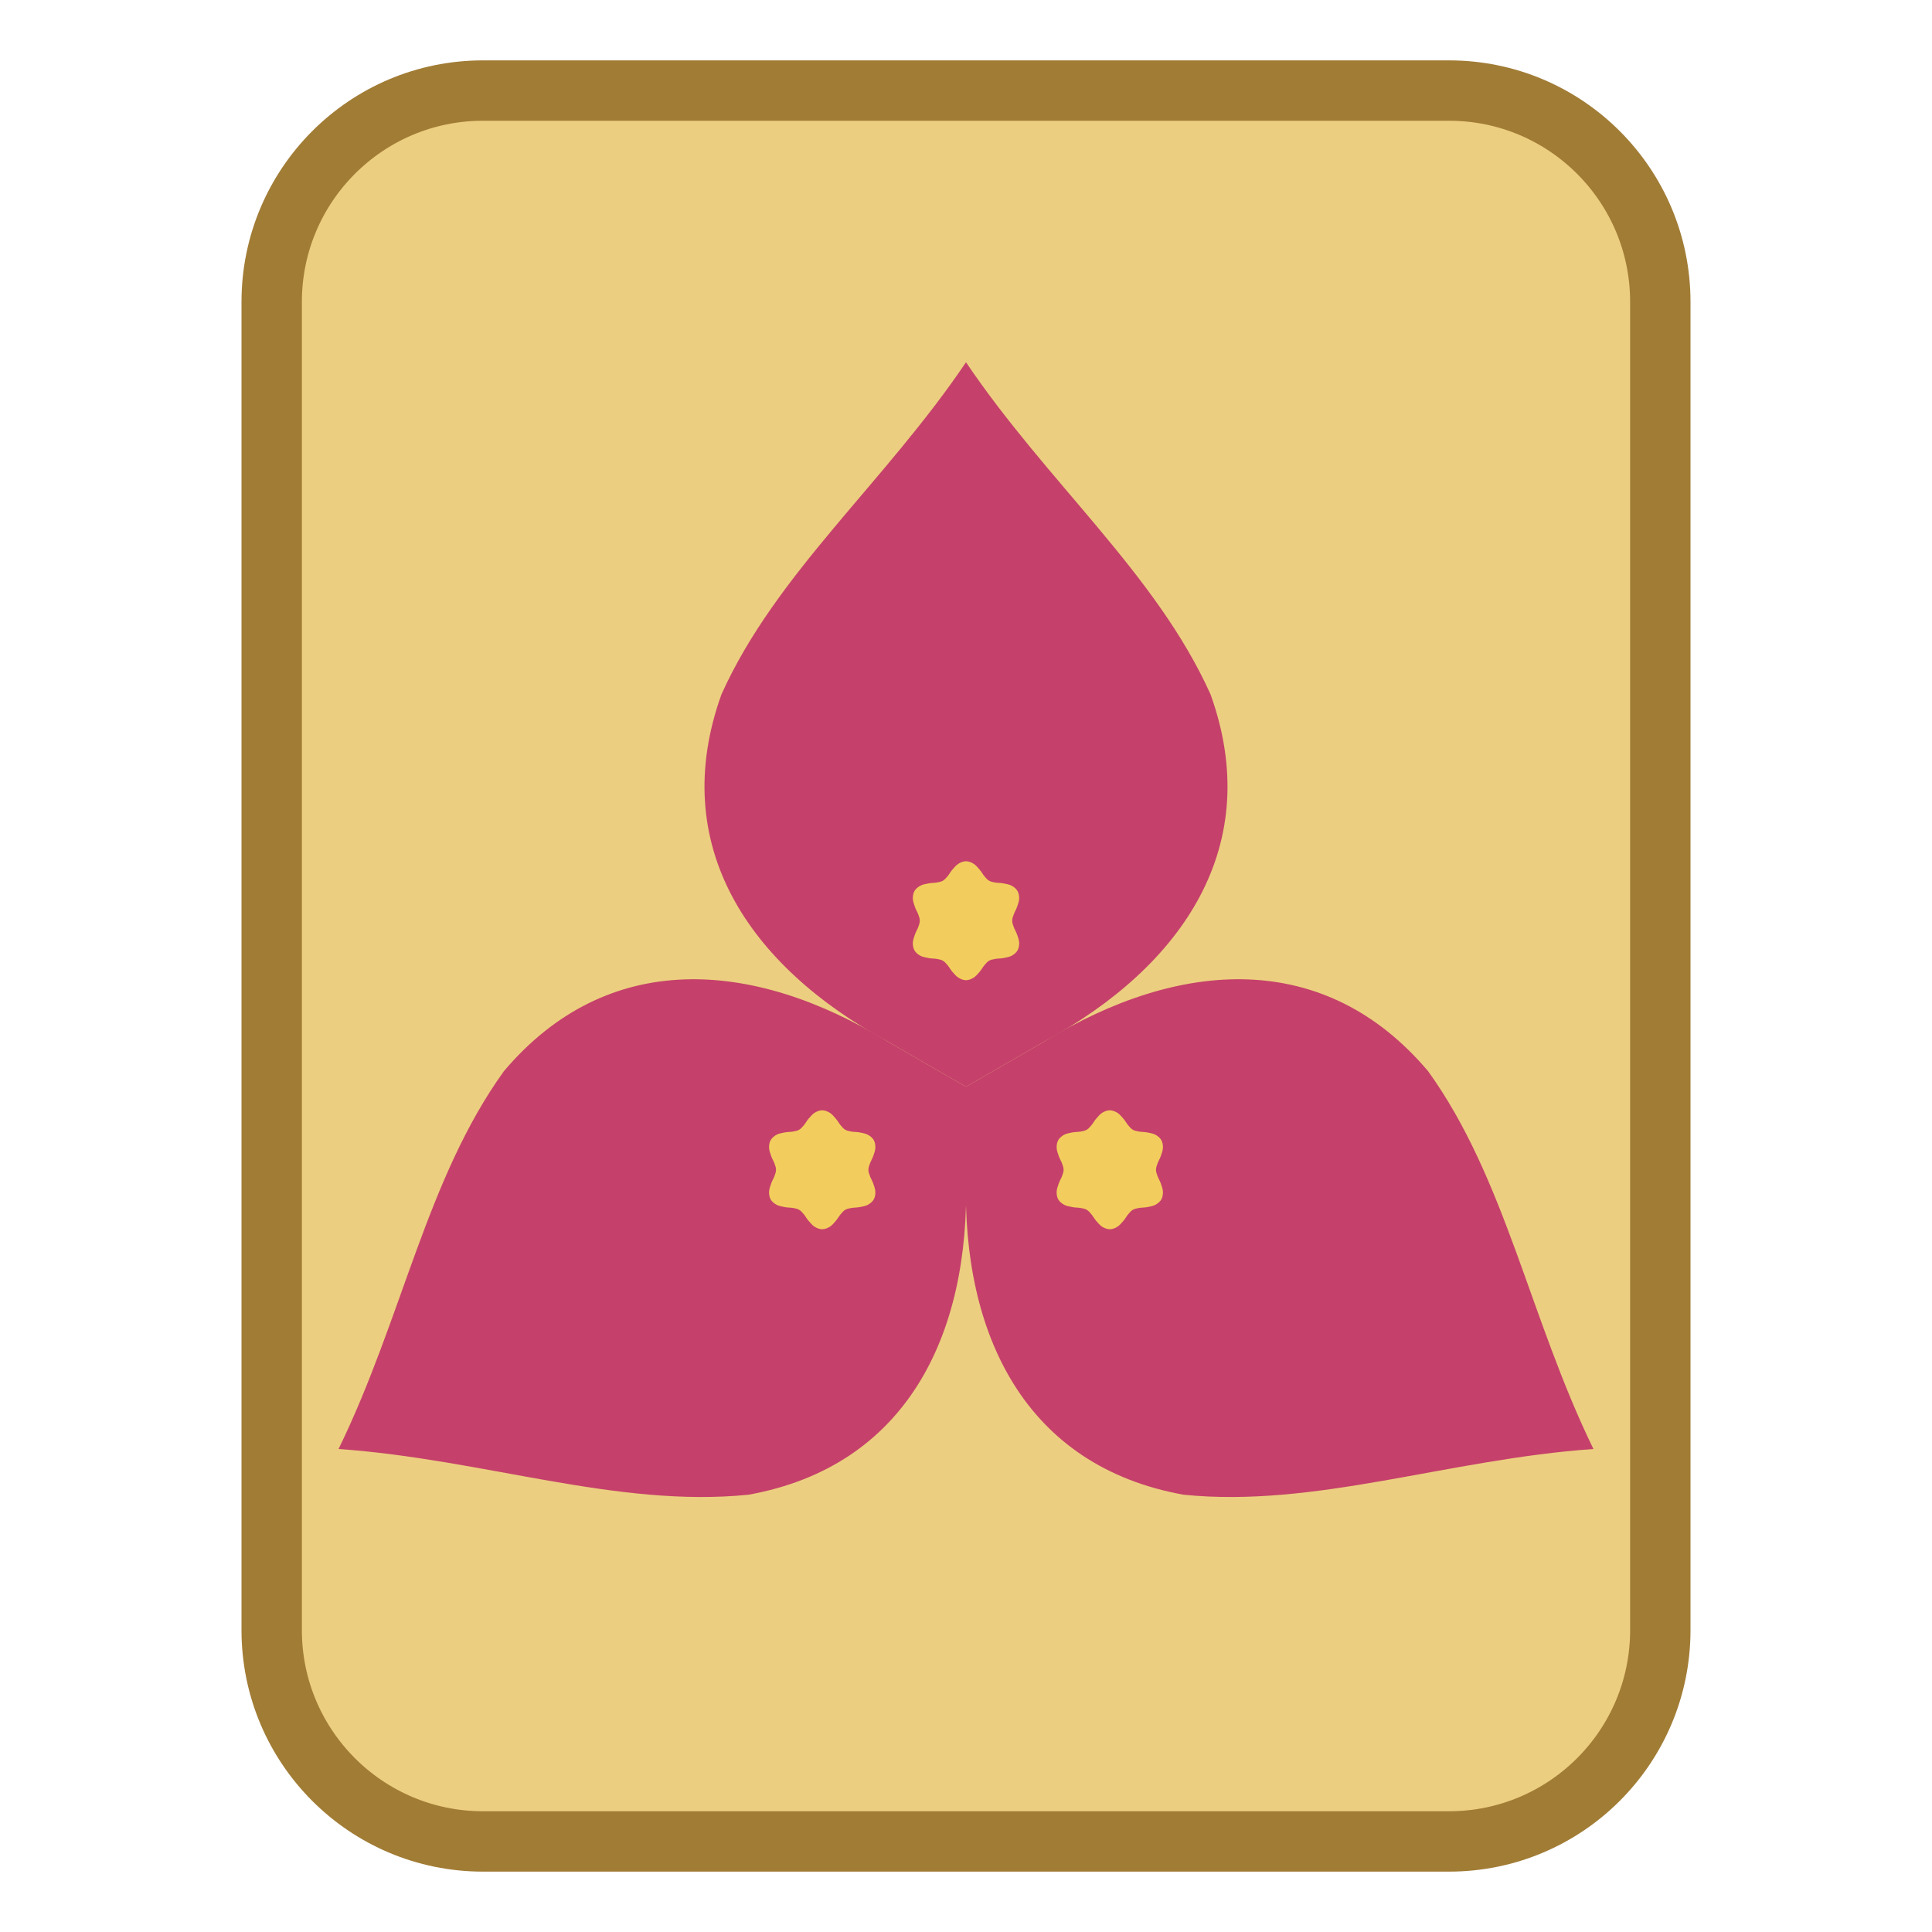
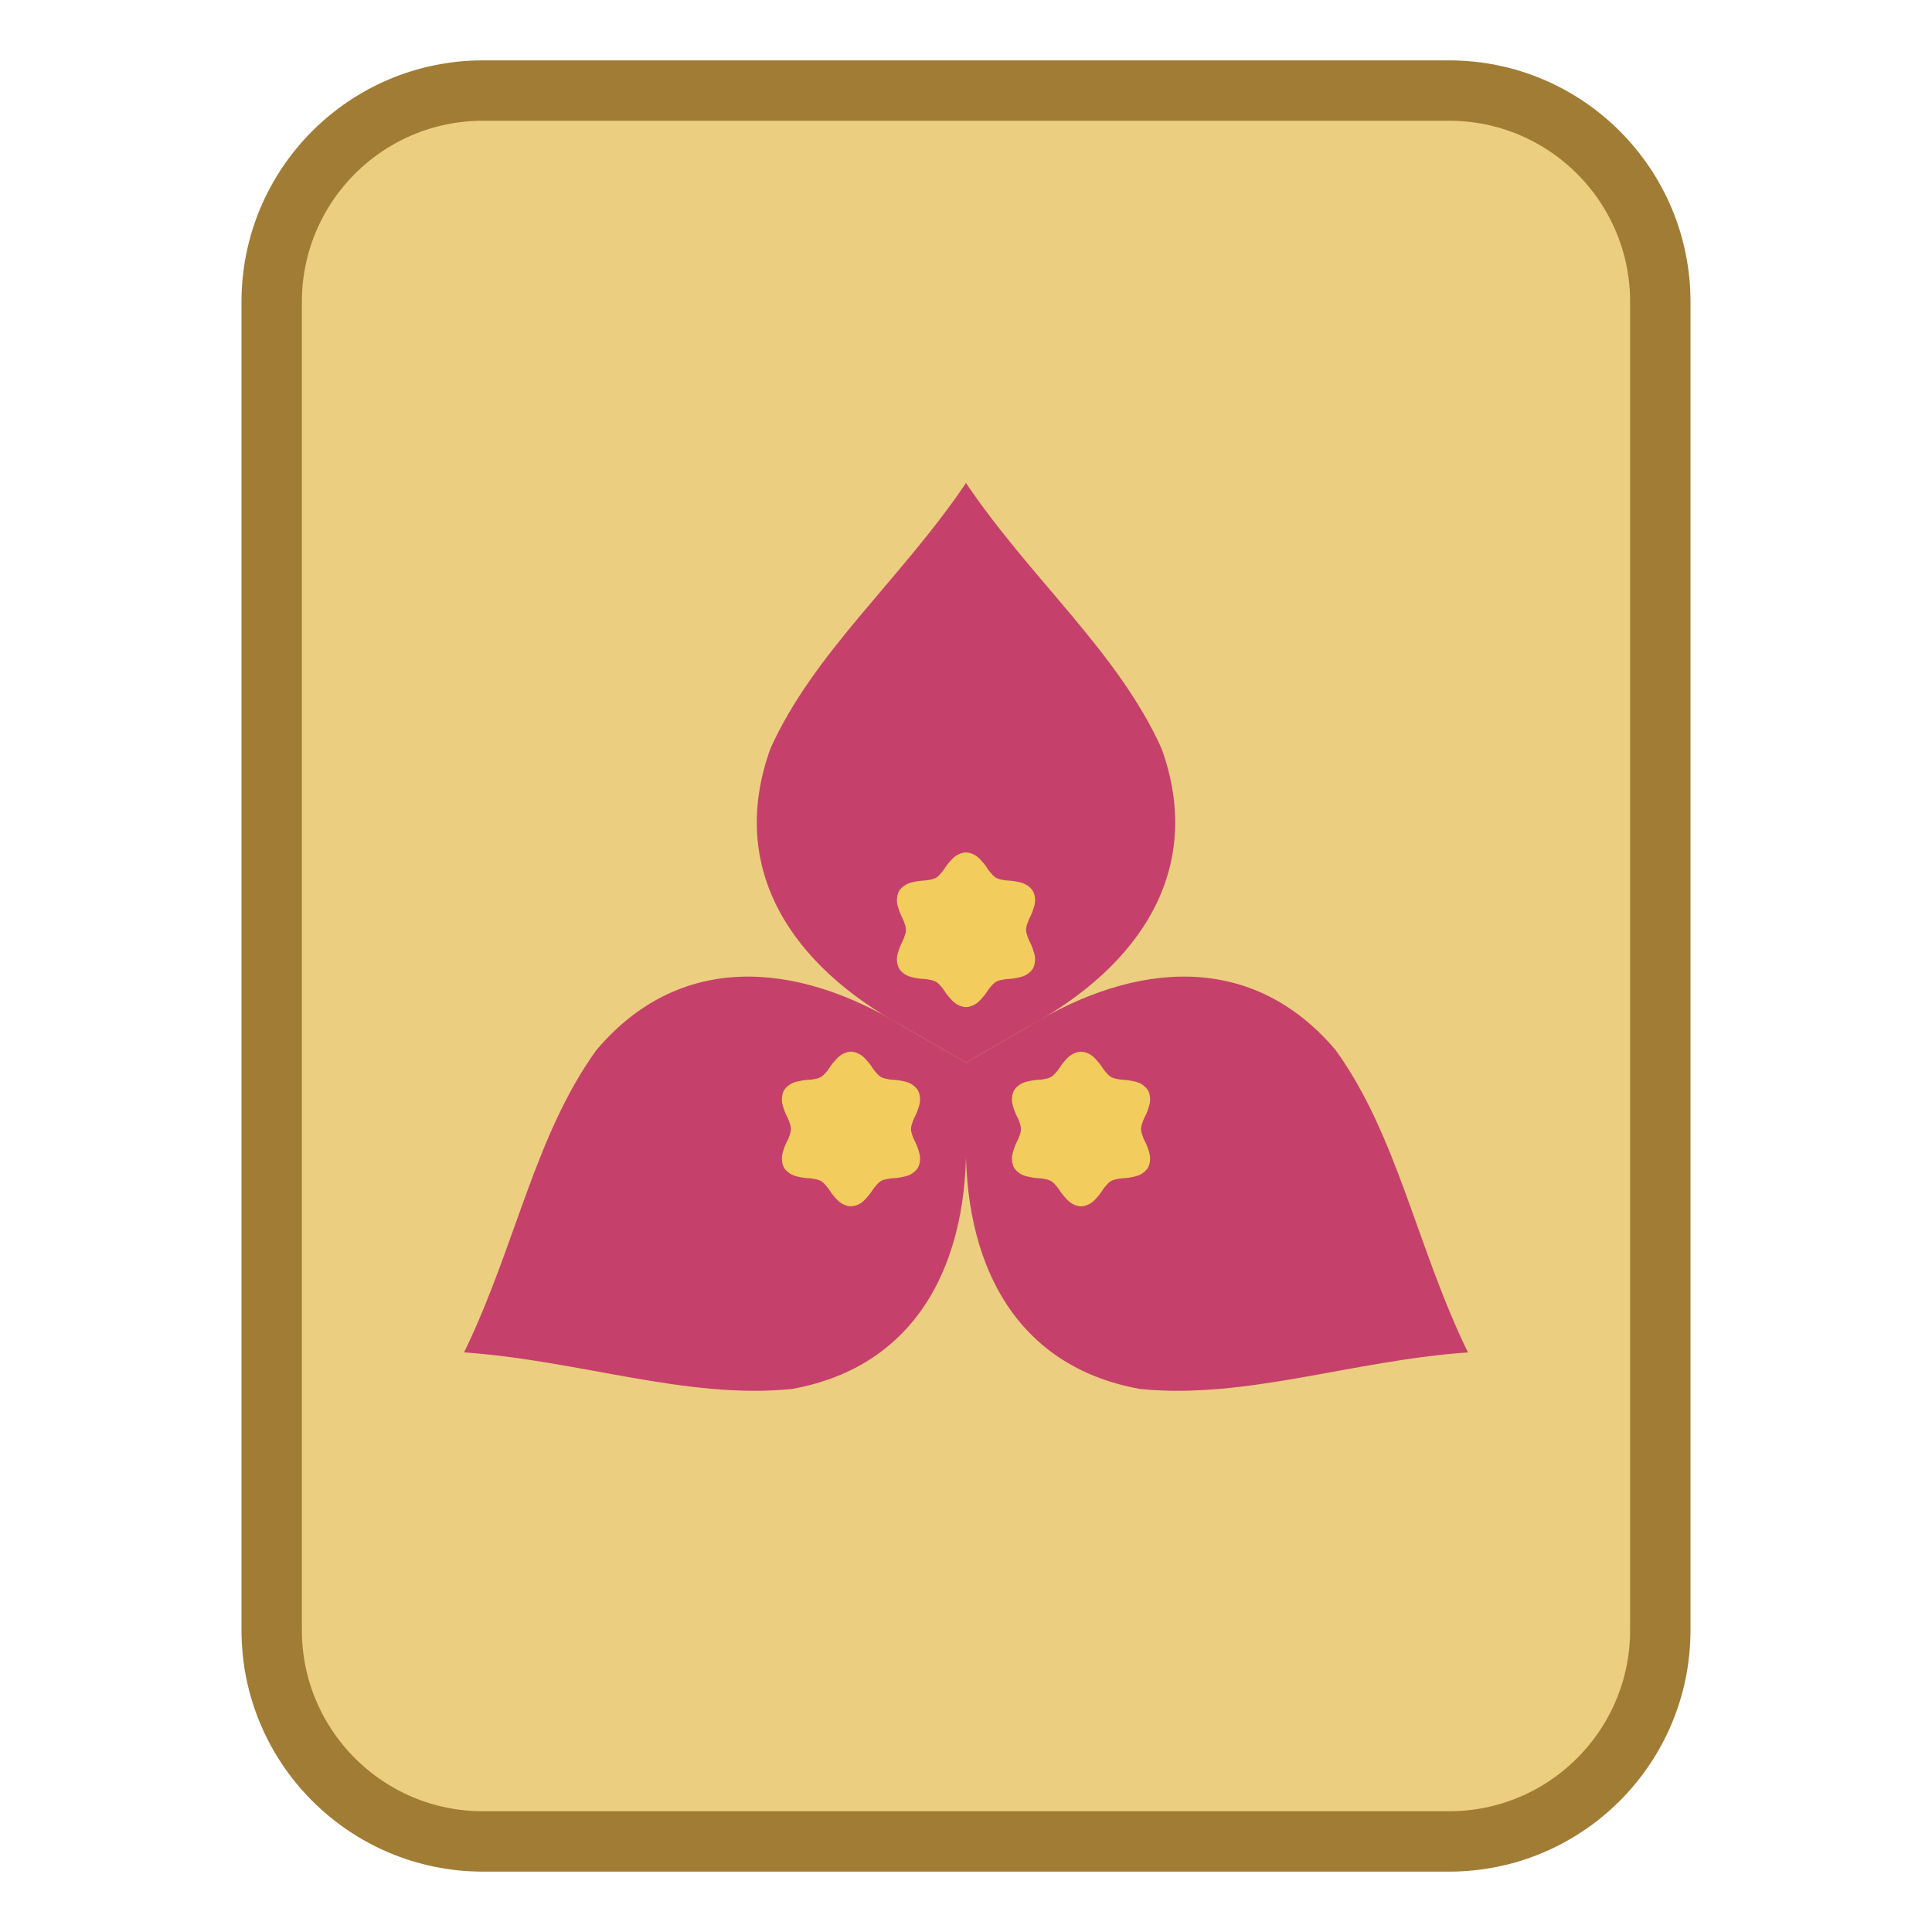
<svg xmlns="http://www.w3.org/2000/svg" viewBox="0 0 64 64" fill="none" role="img" aria-label="深圳花牌标志">
  <rect x="9" y="3" width="46" height="58" rx="7" fill="#ECCE80" stroke="#A17C35" stroke-width="2" />
-   <g>
-     <path d="M32 36L29.402 34.5C24.8 32 22.1 28 23.9 23C25.7 19 29.3 16 32 12C34.7 16 38.3 19 40.1 23C41.9 28 39.2 32 34.598 34.5L32 36Z" fill="#C5416B" />
-     <path d="M32 28.53C32.083 28.53 32.173 28.564 32.249 28.611C32.324 28.657 32.393 28.74 32.453 28.81C32.513 28.879 32.558 28.966 32.61 29.027C32.662 29.088 32.705 29.14 32.765 29.175C32.825 29.21 32.892 29.221 32.971 29.235C33.049 29.25 33.147 29.245 33.237 29.263C33.328 29.28 33.434 29.298 33.512 29.34C33.59 29.382 33.665 29.443 33.706 29.515C33.748 29.587 33.763 29.682 33.761 29.771C33.758 29.86 33.72 29.96 33.69 30.047C33.66 30.134 33.608 30.216 33.581 30.292C33.554 30.367 33.53 30.431 33.53 30.5C33.53 30.569 33.554 30.633 33.581 30.708C33.608 30.784 33.66 30.866 33.69 30.953C33.72 31.04 33.758 31.14 33.761 31.229C33.763 31.318 33.748 31.413 33.706 31.485C33.665 31.557 33.59 31.618 33.512 31.66C33.434 31.702 33.328 31.72 33.237 31.737C33.147 31.755 33.049 31.75 32.971 31.765C32.892 31.779 32.825 31.79 32.765 31.825C32.705 31.86 32.662 31.912 32.61 31.973C32.558 32.034 32.513 32.121 32.453 32.19C32.393 32.26 32.324 32.343 32.249 32.389C32.173 32.436 32.083 32.47 32 32.47C31.917 32.47 31.827 32.436 31.751 32.389C31.676 32.343 31.607 32.26 31.547 32.19C31.487 32.121 31.442 32.034 31.39 31.973C31.338 31.912 31.295 31.86 31.235 31.825C31.175 31.79 31.108 31.779 31.029 31.765C30.951 31.75 30.853 31.755 30.763 31.737C30.672 31.72 30.566 31.702 30.488 31.66C30.41 31.618 30.335 31.557 30.294 31.485C30.253 31.413 30.237 31.318 30.239 31.229C30.242 31.14 30.28 31.04 30.31 30.953C30.34 30.866 30.392 30.784 30.419 30.708C30.446 30.633 30.47 30.569 30.47 30.5C30.47 30.431 30.446 30.367 30.419 30.292C30.392 30.216 30.34 30.134 30.31 30.047C30.28 29.96 30.242 29.86 30.239 29.771C30.237 29.682 30.253 29.587 30.294 29.515C30.335 29.443 30.41 29.382 30.488 29.34C30.566 29.298 30.672 29.28 30.763 29.263C30.853 29.245 30.951 29.25 31.029 29.235C31.108 29.221 31.175 29.21 31.235 29.175C31.295 29.14 31.338 29.088 31.39 29.027C31.442 28.966 31.487 28.879 31.547 28.81C31.607 28.74 31.676 28.657 31.751 28.611C31.827 28.564 31.917 28.53 32 28.53Z" fill="#F2CD5D" />
-   </g>
-   <g transform="rotate(120 32 36)">
-     <path d="M32 36L29.402 34.5C24.8 32 22.1 28 23.9 23C25.7 19 29.3 16 32 12C34.7 16 38.3 19 40.1 23C41.9 28 39.2 32 34.598 34.5L32 36Z" fill="#C5416B" />
-     <path d="M32 28.53C32.083 28.53 32.173 28.564 32.249 28.611C32.324 28.657 32.393 28.74 32.453 28.81C32.513 28.879 32.558 28.966 32.61 29.027C32.662 29.088 32.705 29.14 32.765 29.175C32.825 29.21 32.892 29.221 32.971 29.235C33.049 29.25 33.147 29.245 33.237 29.263C33.328 29.28 33.434 29.298 33.512 29.34C33.59 29.382 33.665 29.443 33.706 29.515C33.748 29.587 33.763 29.682 33.761 29.771C33.758 29.86 33.72 29.96 33.69 30.047C33.66 30.134 33.608 30.216 33.581 30.292C33.554 30.367 33.53 30.431 33.53 30.5C33.53 30.569 33.554 30.633 33.581 30.708C33.608 30.784 33.66 30.866 33.69 30.953C33.72 31.04 33.758 31.14 33.761 31.229C33.763 31.318 33.748 31.413 33.706 31.485C33.665 31.557 33.59 31.618 33.512 31.66C33.434 31.702 33.328 31.72 33.237 31.737C33.147 31.755 33.049 31.75 32.971 31.765C32.892 31.779 32.825 31.79 32.765 31.825C32.705 31.86 32.662 31.912 32.61 31.973C32.558 32.034 32.513 32.121 32.453 32.19C32.393 32.26 32.324 32.343 32.249 32.389C32.173 32.436 32.083 32.47 32 32.47C31.917 32.47 31.827 32.436 31.751 32.389C31.676 32.343 31.607 32.26 31.547 32.19C31.487 32.121 31.442 32.034 31.39 31.973C31.338 31.912 31.295 31.86 31.235 31.825C31.175 31.79 31.108 31.779 31.029 31.765C30.951 31.75 30.853 31.755 30.763 31.737C30.672 31.72 30.566 31.702 30.488 31.66C30.41 31.618 30.335 31.557 30.294 31.485C30.253 31.413 30.237 31.318 30.239 31.229C30.242 31.14 30.28 31.04 30.31 30.953C30.34 30.866 30.392 30.784 30.419 30.708C30.446 30.633 30.47 30.569 30.47 30.5C30.47 30.431 30.446 30.367 30.419 30.292C30.392 30.216 30.34 30.134 30.31 30.047C30.28 29.96 30.242 29.86 30.239 29.771C30.237 29.682 30.253 29.587 30.294 29.515C30.335 29.443 30.41 29.382 30.488 29.34C30.566 29.298 30.672 29.28 30.763 29.263C30.853 29.245 30.951 29.25 31.029 29.235C31.108 29.221 31.175 29.21 31.235 29.175C31.295 29.14 31.338 29.088 31.39 29.027C31.442 28.966 31.487 28.879 31.547 28.81C31.607 28.74 31.676 28.657 31.751 28.611C31.827 28.564 31.917 28.53 32 28.53Z" fill="#F2CD5D" />
-   </g>
-   <g transform="rotate(240 32 36)">
-     <path d="M32 36L29.402 34.5C24.8 32 22.1 28 23.9 23C25.7 19 29.3 16 32 12C34.7 16 38.3 19 40.1 23C41.9 28 39.2 32 34.598 34.5L32 36Z" fill="#C5416B" />
-     <path d="M32 28.53C32.083 28.53 32.173 28.564 32.249 28.611C32.324 28.657 32.393 28.74 32.453 28.81C32.513 28.879 32.558 28.966 32.61 29.027C32.662 29.088 32.705 29.14 32.765 29.175C32.825 29.21 32.892 29.221 32.971 29.235C33.049 29.25 33.147 29.245 33.237 29.263C33.328 29.28 33.434 29.298 33.512 29.34C33.59 29.382 33.665 29.443 33.706 29.515C33.748 29.587 33.763 29.682 33.761 29.771C33.758 29.86 33.72 29.96 33.69 30.047C33.66 30.134 33.608 30.216 33.581 30.292C33.554 30.367 33.53 30.431 33.53 30.5C33.53 30.569 33.554 30.633 33.581 30.708C33.608 30.784 33.66 30.866 33.69 30.953C33.72 31.04 33.758 31.14 33.761 31.229C33.763 31.318 33.748 31.413 33.706 31.485C33.665 31.557 33.59 31.618 33.512 31.66C33.434 31.702 33.328 31.72 33.237 31.737C33.147 31.755 33.049 31.75 32.971 31.765C32.892 31.779 32.825 31.79 32.765 31.825C32.705 31.86 32.662 31.912 32.61 31.973C32.558 32.034 32.513 32.121 32.453 32.19C32.393 32.26 32.324 32.343 32.249 32.389C32.173 32.436 32.083 32.47 32 32.47C31.917 32.47 31.827 32.436 31.751 32.389C31.676 32.343 31.607 32.26 31.547 32.19C31.487 32.121 31.442 32.034 31.39 31.973C31.338 31.912 31.295 31.86 31.235 31.825C31.175 31.79 31.108 31.779 31.029 31.765C30.951 31.75 30.853 31.755 30.763 31.737C30.672 31.72 30.566 31.702 30.488 31.66C30.41 31.618 30.335 31.557 30.294 31.485C30.253 31.413 30.237 31.318 30.239 31.229C30.242 31.14 30.28 31.04 30.31 30.953C30.34 30.866 30.392 30.784 30.419 30.708C30.446 30.633 30.47 30.569 30.47 30.5C30.47 30.431 30.446 30.367 30.419 30.292C30.392 30.216 30.34 30.134 30.31 30.047C30.28 29.96 30.242 29.86 30.239 29.771C30.237 29.682 30.253 29.587 30.294 29.515C30.335 29.443 30.41 29.382 30.488 29.34C30.566 29.298 30.672 29.28 30.763 29.263C30.853 29.245 30.951 29.25 31.029 29.235C31.108 29.221 31.175 29.21 31.235 29.175C31.295 29.14 31.338 29.088 31.39 29.027C31.442 28.966 31.487 28.879 31.547 28.81C31.607 28.74 31.676 28.657 31.751 28.611C31.827 28.564 31.917 28.53 32 28.53Z" fill="#F2CD5D" />
+   <g transform="translate(32 32) scale(0.8) translate(-32 -32)">
+     <g>
+       <path d="M32 36L29.402 34.5C24.8 32 22.1 28 23.9 23C25.7 19 29.3 16 32 12C34.7 16 38.3 19 40.1 23C41.9 28 39.2 32 34.598 34.5L32 36Z" fill="#C5416B" />
+       <path d="M32 28.53C32.083 28.53 32.173 28.564 32.249 28.611C32.324 28.657 32.393 28.74 32.453 28.81C32.513 28.879 32.558 28.966 32.61 29.027C32.662 29.088 32.705 29.14 32.765 29.175C32.825 29.21 32.892 29.221 32.971 29.235C33.049 29.25 33.147 29.245 33.237 29.263C33.328 29.28 33.434 29.298 33.512 29.34C33.59 29.382 33.665 29.443 33.706 29.515C33.748 29.587 33.763 29.682 33.761 29.771C33.758 29.86 33.72 29.96 33.69 30.047C33.66 30.134 33.608 30.216 33.581 30.292C33.554 30.367 33.53 30.431 33.53 30.5C33.53 30.569 33.554 30.633 33.581 30.708C33.608 30.784 33.66 30.866 33.69 30.953C33.72 31.04 33.758 31.14 33.761 31.229C33.763 31.318 33.748 31.413 33.706 31.485C33.665 31.557 33.59 31.618 33.512 31.66C33.434 31.702 33.328 31.72 33.237 31.737C33.147 31.755 33.049 31.75 32.971 31.765C32.892 31.779 32.825 31.79 32.765 31.825C32.705 31.86 32.662 31.912 32.61 31.973C32.558 32.034 32.513 32.121 32.453 32.19C32.393 32.26 32.324 32.343 32.249 32.389C32.173 32.436 32.083 32.47 32 32.47C31.917 32.47 31.827 32.436 31.751 32.389C31.676 32.343 31.607 32.26 31.547 32.19C31.487 32.121 31.442 32.034 31.39 31.973C31.338 31.912 31.295 31.86 31.235 31.825C31.175 31.79 31.108 31.779 31.029 31.765C30.951 31.75 30.853 31.755 30.763 31.737C30.672 31.72 30.566 31.702 30.488 31.66C30.41 31.618 30.335 31.557 30.294 31.485C30.253 31.413 30.237 31.318 30.239 31.229C30.242 31.14 30.28 31.04 30.31 30.953C30.34 30.866 30.392 30.784 30.419 30.708C30.446 30.633 30.47 30.569 30.47 30.5C30.47 30.431 30.446 30.367 30.419 30.292C30.392 30.216 30.34 30.134 30.31 30.047C30.28 29.96 30.242 29.86 30.239 29.771C30.237 29.682 30.253 29.587 30.294 29.515C30.335 29.443 30.41 29.382 30.488 29.34C30.566 29.298 30.672 29.28 30.763 29.263C30.853 29.245 30.951 29.25 31.029 29.235C31.108 29.221 31.175 29.21 31.235 29.175C31.295 29.14 31.338 29.088 31.39 29.027C31.442 28.966 31.487 28.879 31.547 28.81C31.607 28.74 31.676 28.657 31.751 28.611C31.827 28.564 31.917 28.53 32 28.53Z" fill="#F2CD5D" transform="translate(32 30.5) scale(1.625) translate(-32 -30.5)" />
+     </g>
+     <g transform="rotate(120 32 36)">
+       <path d="M32 36L29.402 34.5C24.8 32 22.1 28 23.9 23C25.7 19 29.3 16 32 12C34.7 16 38.3 19 40.1 23C41.9 28 39.2 32 34.598 34.5L32 36Z" fill="#C5416B" />
+       <path d="M32 28.53C32.083 28.53 32.173 28.564 32.249 28.611C32.324 28.657 32.393 28.74 32.453 28.81C32.513 28.879 32.558 28.966 32.61 29.027C32.662 29.088 32.705 29.14 32.765 29.175C32.825 29.21 32.892 29.221 32.971 29.235C33.049 29.25 33.147 29.245 33.237 29.263C33.328 29.28 33.434 29.298 33.512 29.34C33.59 29.382 33.665 29.443 33.706 29.515C33.748 29.587 33.763 29.682 33.761 29.771C33.758 29.86 33.72 29.96 33.69 30.047C33.66 30.134 33.608 30.216 33.581 30.292C33.554 30.367 33.53 30.431 33.53 30.5C33.53 30.569 33.554 30.633 33.581 30.708C33.608 30.784 33.66 30.866 33.69 30.953C33.72 31.04 33.758 31.14 33.761 31.229C33.763 31.318 33.748 31.413 33.706 31.485C33.665 31.557 33.59 31.618 33.512 31.66C33.434 31.702 33.328 31.72 33.237 31.737C33.147 31.755 33.049 31.75 32.971 31.765C32.892 31.779 32.825 31.79 32.765 31.825C32.705 31.86 32.662 31.912 32.61 31.973C32.558 32.034 32.513 32.121 32.453 32.19C32.393 32.26 32.324 32.343 32.249 32.389C32.173 32.436 32.083 32.47 32 32.47C31.917 32.47 31.827 32.436 31.751 32.389C31.676 32.343 31.607 32.26 31.547 32.19C31.487 32.121 31.442 32.034 31.39 31.973C31.338 31.912 31.295 31.86 31.235 31.825C31.175 31.79 31.108 31.779 31.029 31.765C30.951 31.75 30.853 31.755 30.763 31.737C30.672 31.72 30.566 31.702 30.488 31.66C30.41 31.618 30.335 31.557 30.294 31.485C30.253 31.413 30.237 31.318 30.239 31.229C30.242 31.14 30.28 31.04 30.31 30.953C30.34 30.866 30.392 30.784 30.419 30.708C30.446 30.633 30.47 30.569 30.47 30.5C30.47 30.431 30.446 30.367 30.419 30.292C30.392 30.216 30.34 30.134 30.31 30.047C30.28 29.96 30.242 29.86 30.239 29.771C30.237 29.682 30.253 29.587 30.294 29.515C30.335 29.443 30.41 29.382 30.488 29.34C30.566 29.298 30.672 29.28 30.763 29.263C30.853 29.245 30.951 29.25 31.029 29.235C31.108 29.221 31.175 29.21 31.235 29.175C31.295 29.14 31.338 29.088 31.39 29.027C31.442 28.966 31.487 28.879 31.547 28.81C31.607 28.74 31.676 28.657 31.751 28.611C31.827 28.564 31.917 28.53 32 28.53Z" fill="#F2CD5D" transform="translate(32 30.5) scale(1.625) translate(-32 -30.5)" />
+     </g>
+     <g transform="rotate(240 32 36)">
+       <path d="M32 36L29.402 34.5C24.8 32 22.1 28 23.9 23C25.7 19 29.3 16 32 12C34.7 16 38.3 19 40.1 23C41.9 28 39.2 32 34.598 34.5L32 36Z" fill="#C5416B" />
+       <path d="M32 28.53C32.083 28.53 32.173 28.564 32.249 28.611C32.324 28.657 32.393 28.74 32.453 28.81C32.513 28.879 32.558 28.966 32.61 29.027C32.662 29.088 32.705 29.14 32.765 29.175C32.825 29.21 32.892 29.221 32.971 29.235C33.049 29.25 33.147 29.245 33.237 29.263C33.328 29.28 33.434 29.298 33.512 29.34C33.59 29.382 33.665 29.443 33.706 29.515C33.748 29.587 33.763 29.682 33.761 29.771C33.758 29.86 33.72 29.96 33.69 30.047C33.66 30.134 33.608 30.216 33.581 30.292C33.554 30.367 33.53 30.431 33.53 30.5C33.53 30.569 33.554 30.633 33.581 30.708C33.608 30.784 33.66 30.866 33.69 30.953C33.72 31.04 33.758 31.14 33.761 31.229C33.763 31.318 33.748 31.413 33.706 31.485C33.665 31.557 33.59 31.618 33.512 31.66C33.434 31.702 33.328 31.72 33.237 31.737C33.147 31.755 33.049 31.75 32.971 31.765C32.892 31.779 32.825 31.79 32.765 31.825C32.705 31.86 32.662 31.912 32.61 31.973C32.558 32.034 32.513 32.121 32.453 32.19C32.393 32.26 32.324 32.343 32.249 32.389C32.173 32.436 32.083 32.47 32 32.47C31.917 32.47 31.827 32.436 31.751 32.389C31.676 32.343 31.607 32.26 31.547 32.19C31.487 32.121 31.442 32.034 31.39 31.973C31.338 31.912 31.295 31.86 31.235 31.825C31.175 31.79 31.108 31.779 31.029 31.765C30.951 31.75 30.853 31.755 30.763 31.737C30.672 31.72 30.566 31.702 30.488 31.66C30.41 31.618 30.335 31.557 30.294 31.485C30.253 31.413 30.237 31.318 30.239 31.229C30.242 31.14 30.28 31.04 30.31 30.953C30.34 30.866 30.392 30.784 30.419 30.708C30.446 30.633 30.47 30.569 30.47 30.5C30.47 30.431 30.446 30.367 30.419 30.292C30.392 30.216 30.34 30.134 30.31 30.047C30.28 29.96 30.242 29.86 30.239 29.771C30.237 29.682 30.253 29.587 30.294 29.515C30.335 29.443 30.41 29.382 30.488 29.34C30.566 29.298 30.672 29.28 30.763 29.263C30.853 29.245 30.951 29.25 31.029 29.235C31.108 29.221 31.175 29.21 31.235 29.175C31.295 29.14 31.338 29.088 31.39 29.027C31.442 28.966 31.487 28.879 31.547 28.81C31.607 28.74 31.676 28.657 31.751 28.611C31.827 28.564 31.917 28.53 32 28.53Z" fill="#F2CD5D" transform="translate(32 30.5) scale(1.625) translate(-32 -30.5)" />
+     </g>
  </g>
</svg>
